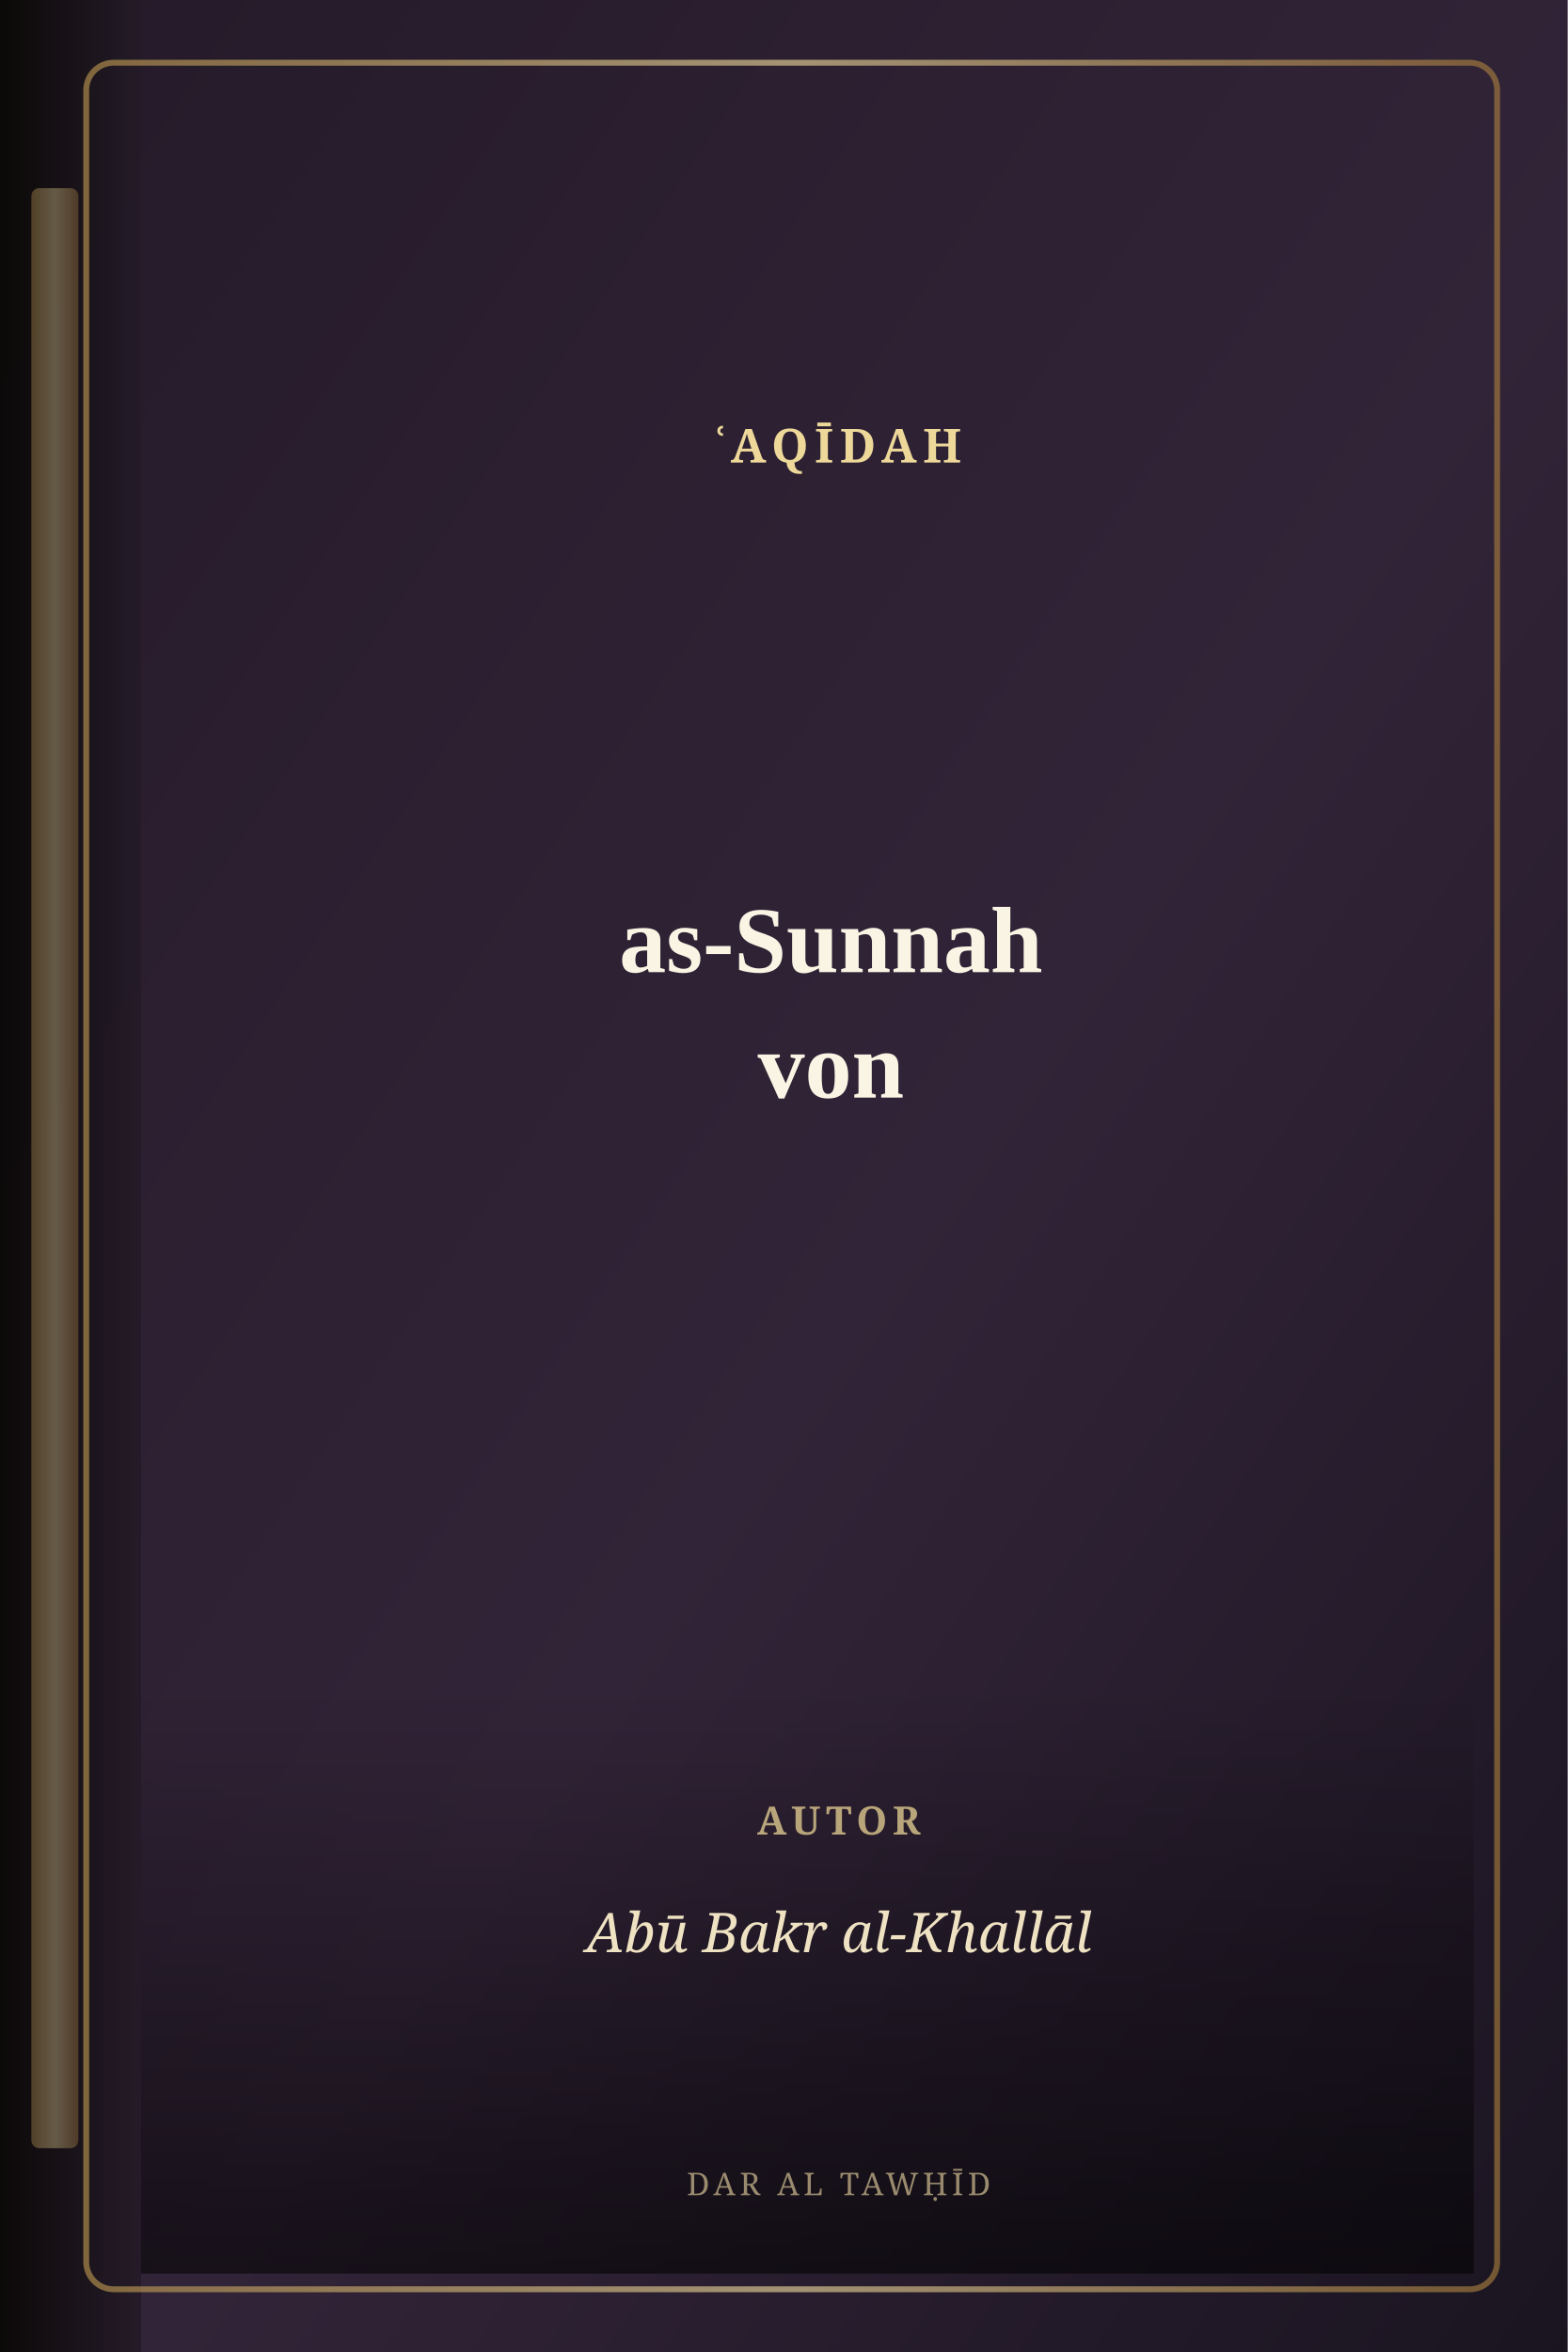
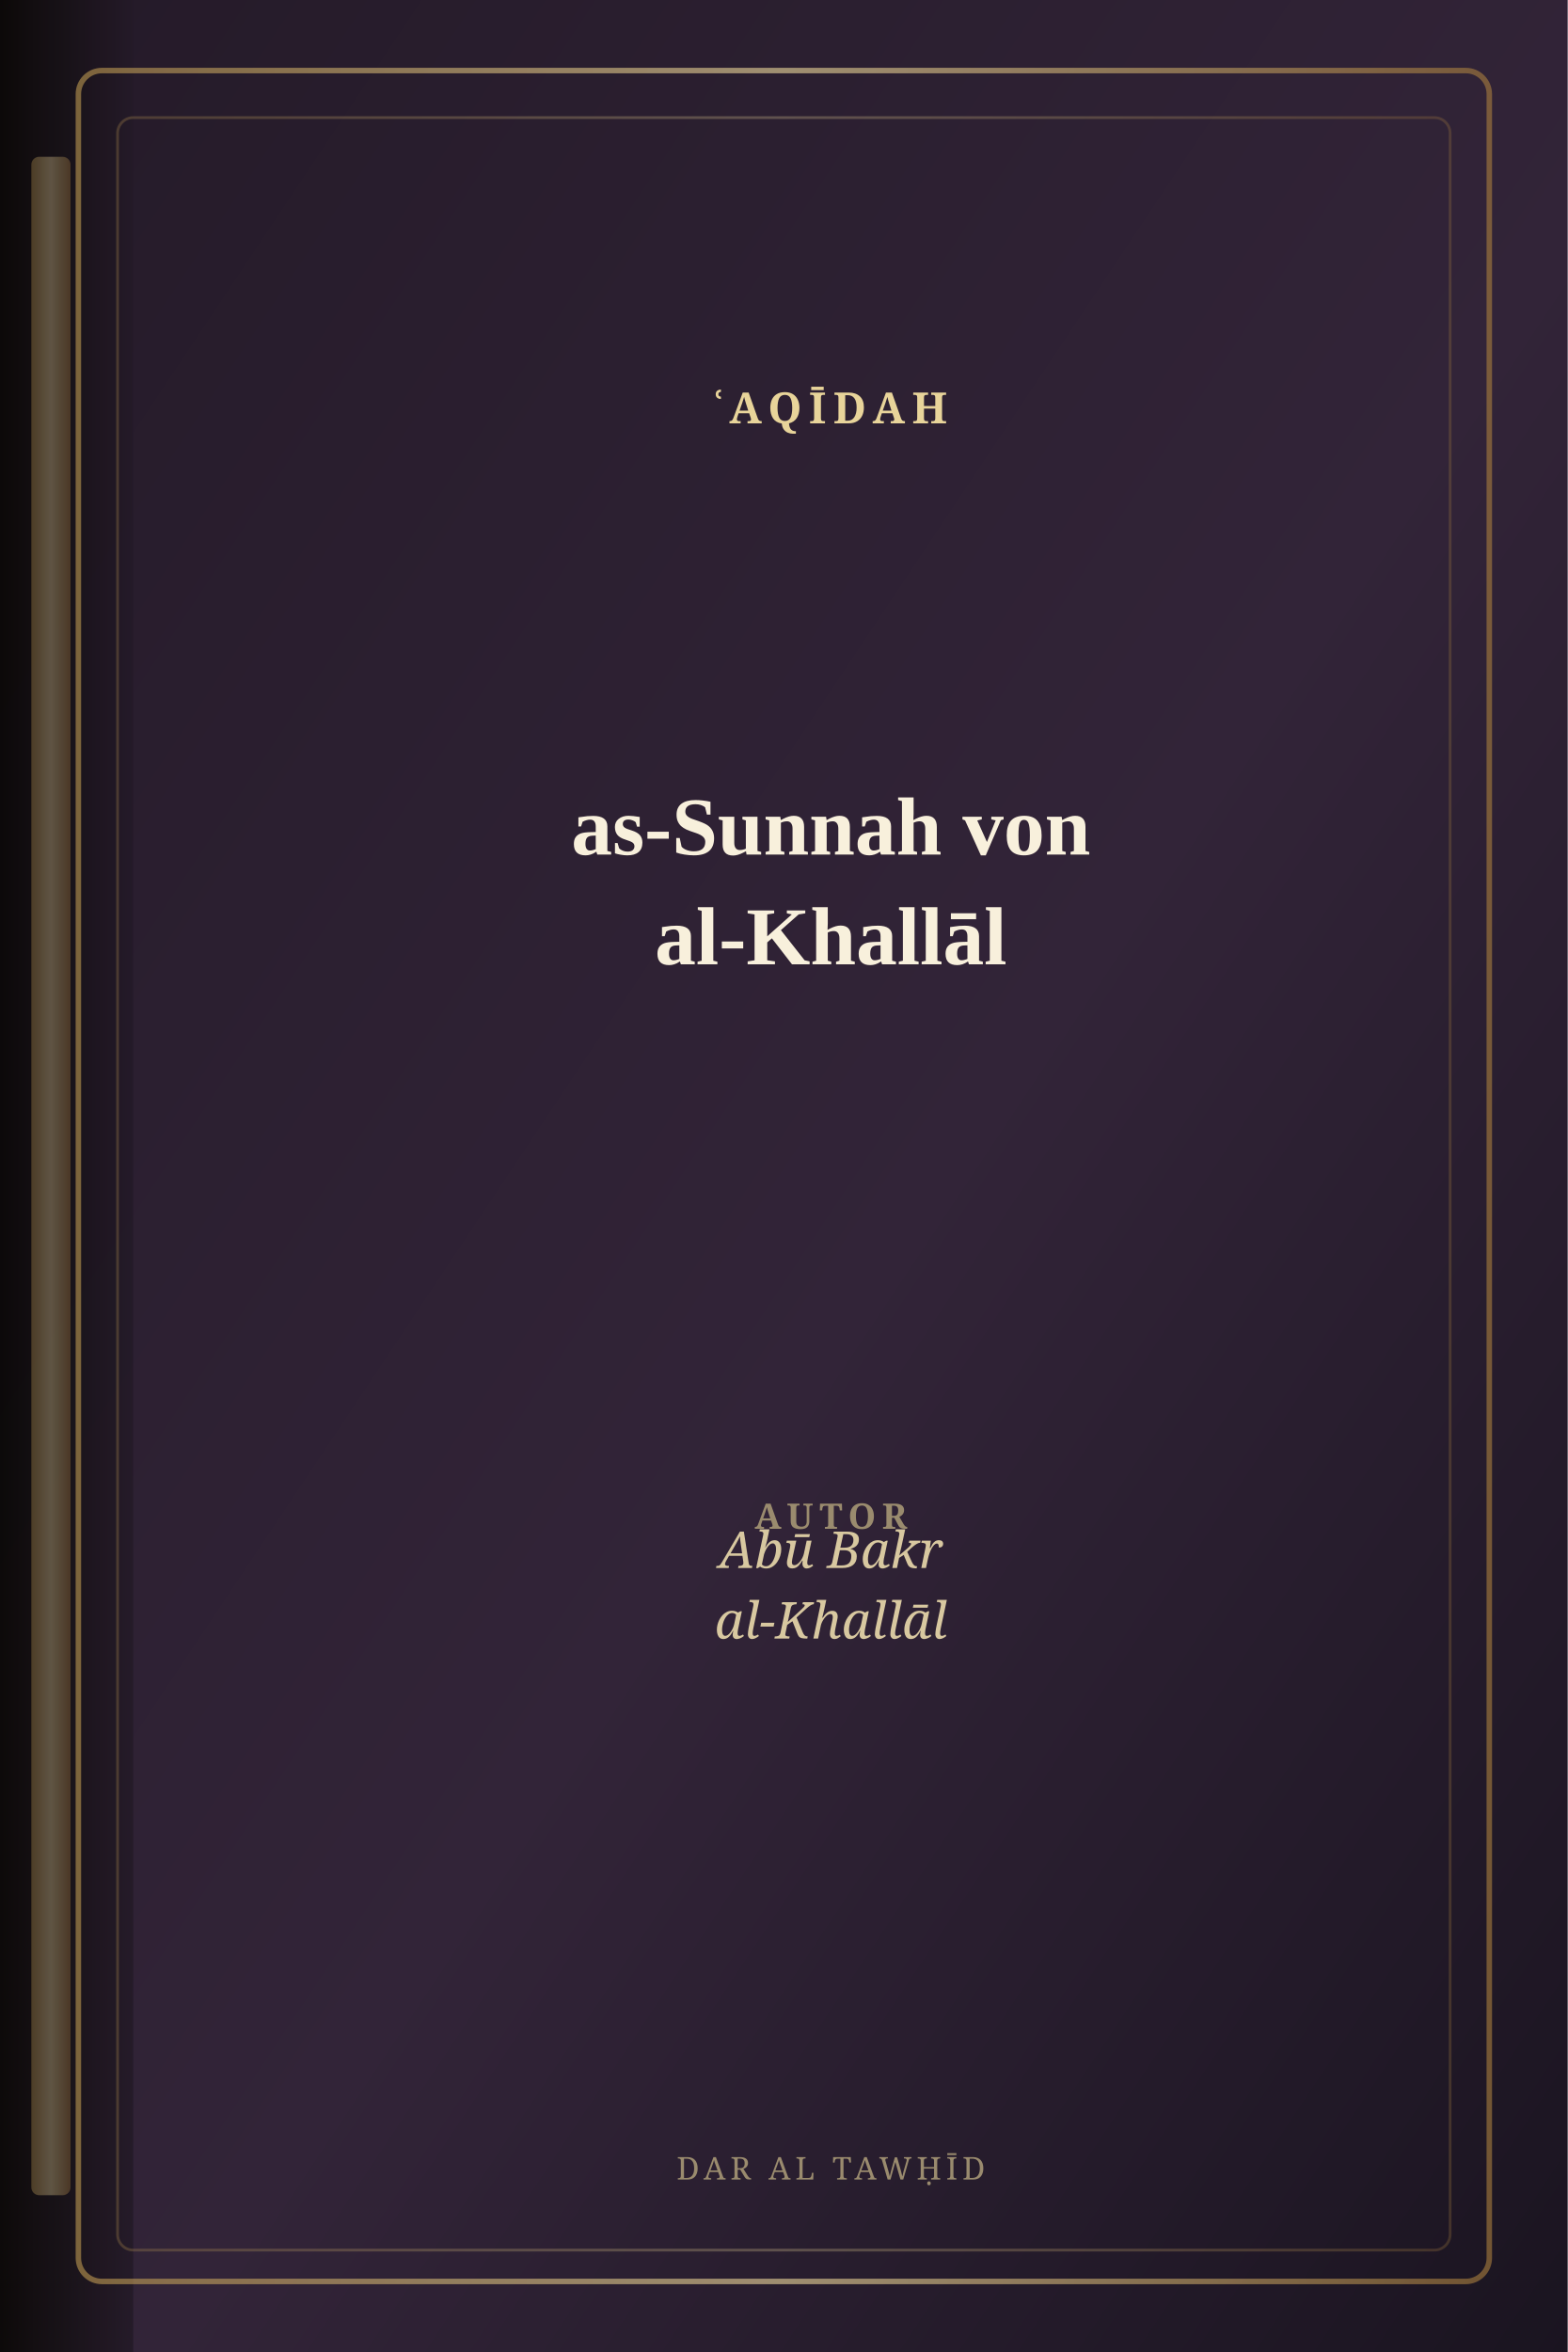
<svg xmlns="http://www.w3.org/2000/svg" viewBox="0 0 400 600" role="img" aria-label="Buchcover: as-Sunnah von al-Khallāl">
  <defs>
    <linearGradient id="bg" x1="0%" y1="0%" x2="100%" y2="100%">
      <stop offset="0%" stop-color="#241a28" />
      <stop offset="55%" stop-color="#322438" />
      <stop offset="100%" stop-color="#1a1420" />
    </linearGradient>
    <linearGradient id="gold" x1="0%" y1="0%" x2="100%" y2="0%">
      <stop offset="0%" stop-color="#b8944f" />
      <stop offset="50%" stop-color="#e8d49a" />
      <stop offset="100%" stop-color="#a67c3d" />
    </linearGradient>
    <linearGradient id="spine" x1="0%" y1="0%" x2="100%" y2="0%">
      <stop offset="0%" stop-color="#0a0806" />
      <stop offset="100%" stop-color="#241a28" />
    </linearGradient>
-     <linearGradient id="shade" x1="0%" y1="100%" x2="0%" y2="0%">
-       <stop offset="0%" stop-color="rgba(0,0,0,.55)" />
-       <stop offset="100%" stop-color="rgba(0,0,0,0)" />
-     </linearGradient>
  </defs>
  <rect width="400" height="600" fill="url(#bg)" />
-   <rect x="0" y="0" width="36" height="600" fill="url(#spine)" opacity="0.94" />
-   <rect x="8" y="48" width="12" height="500" rx="2" fill="url(#gold)" opacity="0.38" />
-   <rect x="22" y="16" width="360" height="568" rx="7" fill="none" stroke="url(#gold)" stroke-width="1.5" opacity="0.64" />
-   <text x="214" y="118" text-anchor="middle" fill="#edd89a" font-family="Georgia,serif" font-size="12" font-weight="700" letter-spacing="1.6">ʿAQĪDAH</text>
-   <line x1="72" y1="136" x2="356" y2="136" stroke="url(#gold)" stroke-width="0.9" opacity="0.5" />
-   <text x="212" y="248" text-anchor="middle" fill="#faf4e4" font-family="Georgia,'Times New Roman',serif" font-size="24" font-weight="700">as-Sunnah</text>
-   <text x="212" y="280" text-anchor="middle" fill="#faf4e4" font-family="Georgia,'Times New Roman',serif" font-size="24" font-weight="700">von</text>
-   <rect x="36" y="430" width="340" height="150" fill="url(#shade)" />
-   <text x="214" y="468" text-anchor="middle" fill="#b9a57a" font-family="Georgia,serif" font-size="10" font-weight="700" letter-spacing="1.4">AUTOR</text>
-   <text x="214" y="498" text-anchor="middle" fill="#efe2c2" font-family="Georgia,serif" font-size="14" font-style="italic">Abū Bakr al-Khallāl</text>
-   <text x="214" y="560" text-anchor="middle" fill="#9a8b6e" font-family="Georgia,serif" font-size="8" letter-spacing="1.1">DAR AL TAWḤĪD</text>
+   <rect x="0" y="0" width="34" height="600" fill="url(#spine)" opacity="0.92" />
+   <rect x="8" y="40" width="10" height="520" rx="2" fill="url(#gold)" opacity="0.35" />
+   <rect x="20" y="18" width="360" height="564" rx="6" fill="none" stroke="url(#gold)" stroke-width="1.4" opacity="0.62" />
+   <rect x="30" y="30" width="340" height="544" rx="4" fill="none" stroke="url(#gold)" stroke-width="0.7" opacity="0.28" />
+   <text x="212" y="108" text-anchor="middle" fill="#e8d49a" font-family="Georgia,serif" font-size="11" font-weight="700" letter-spacing="1.8">ʿAQĪDAH</text>
+   <line x1="78" y1="124" x2="346" y2="124" stroke="url(#gold)" stroke-width="0.9" opacity="0.48" />
+   <text x="212" y="218" text-anchor="middle" fill="#f8f0dc" font-family="Georgia,'Times New Roman',serif" font-size="21" font-weight="700">as-Sunnah von</text>
+   <text x="212" y="246" text-anchor="middle" fill="#f8f0dc" font-family="Georgia,'Times New Roman',serif" font-size="21" font-weight="700">al-Khallāl</text>
+   <line x1="78" y1="372" x2="346" y2="372" stroke="url(#gold)" stroke-width="0.7" opacity="0.38" />
+   <text x="212" y="390" text-anchor="middle" fill="#9a8b6e" font-family="Georgia,serif" font-size="9" font-weight="700" letter-spacing="1.6">AUTOR</text>
+   <text x="212" y="400" text-anchor="middle" fill="#d8c8a0" font-family="Georgia,serif" font-size="13" font-style="italic">Abū Bakr</text>
+   <text x="212" y="418" text-anchor="middle" fill="#d8c8a0" font-family="Georgia,serif" font-size="13" font-style="italic">al-Khallāl</text>
+   <text x="212" y="556" text-anchor="middle" fill="#9a8b6e" font-family="Georgia,serif" font-size="8" letter-spacing="1.2">DAR AL TAWḤĪD</text>
</svg>
